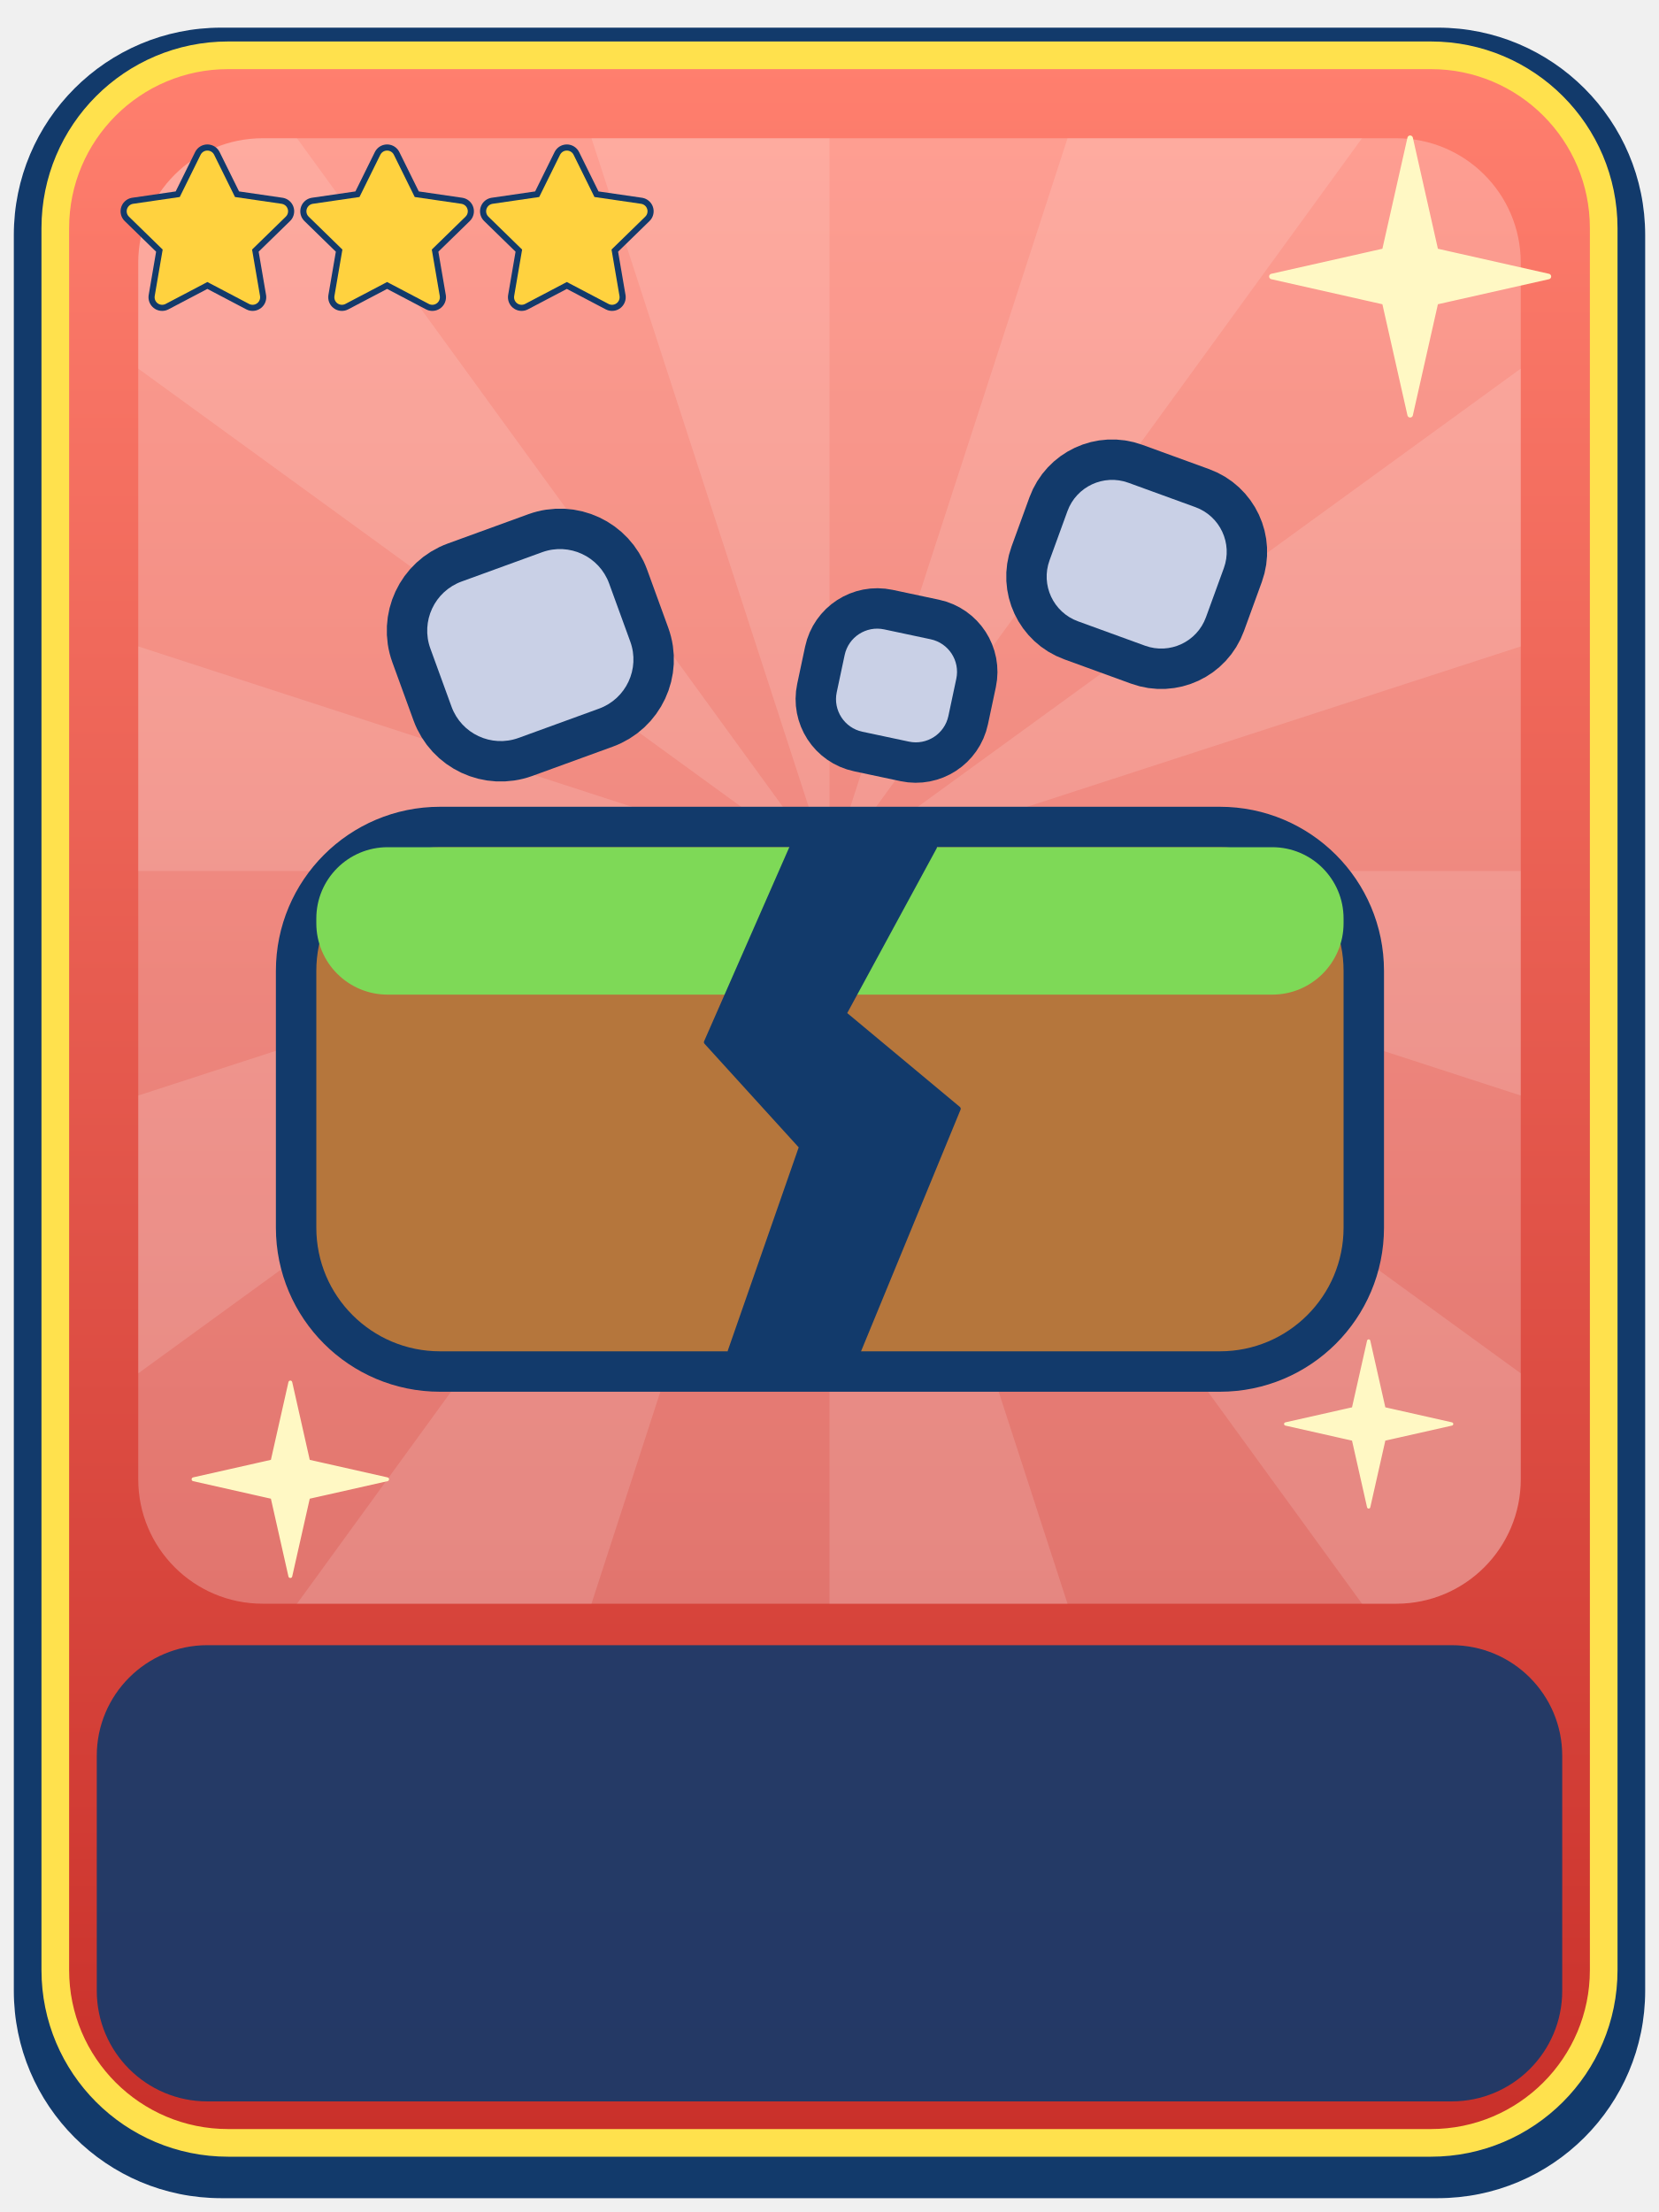
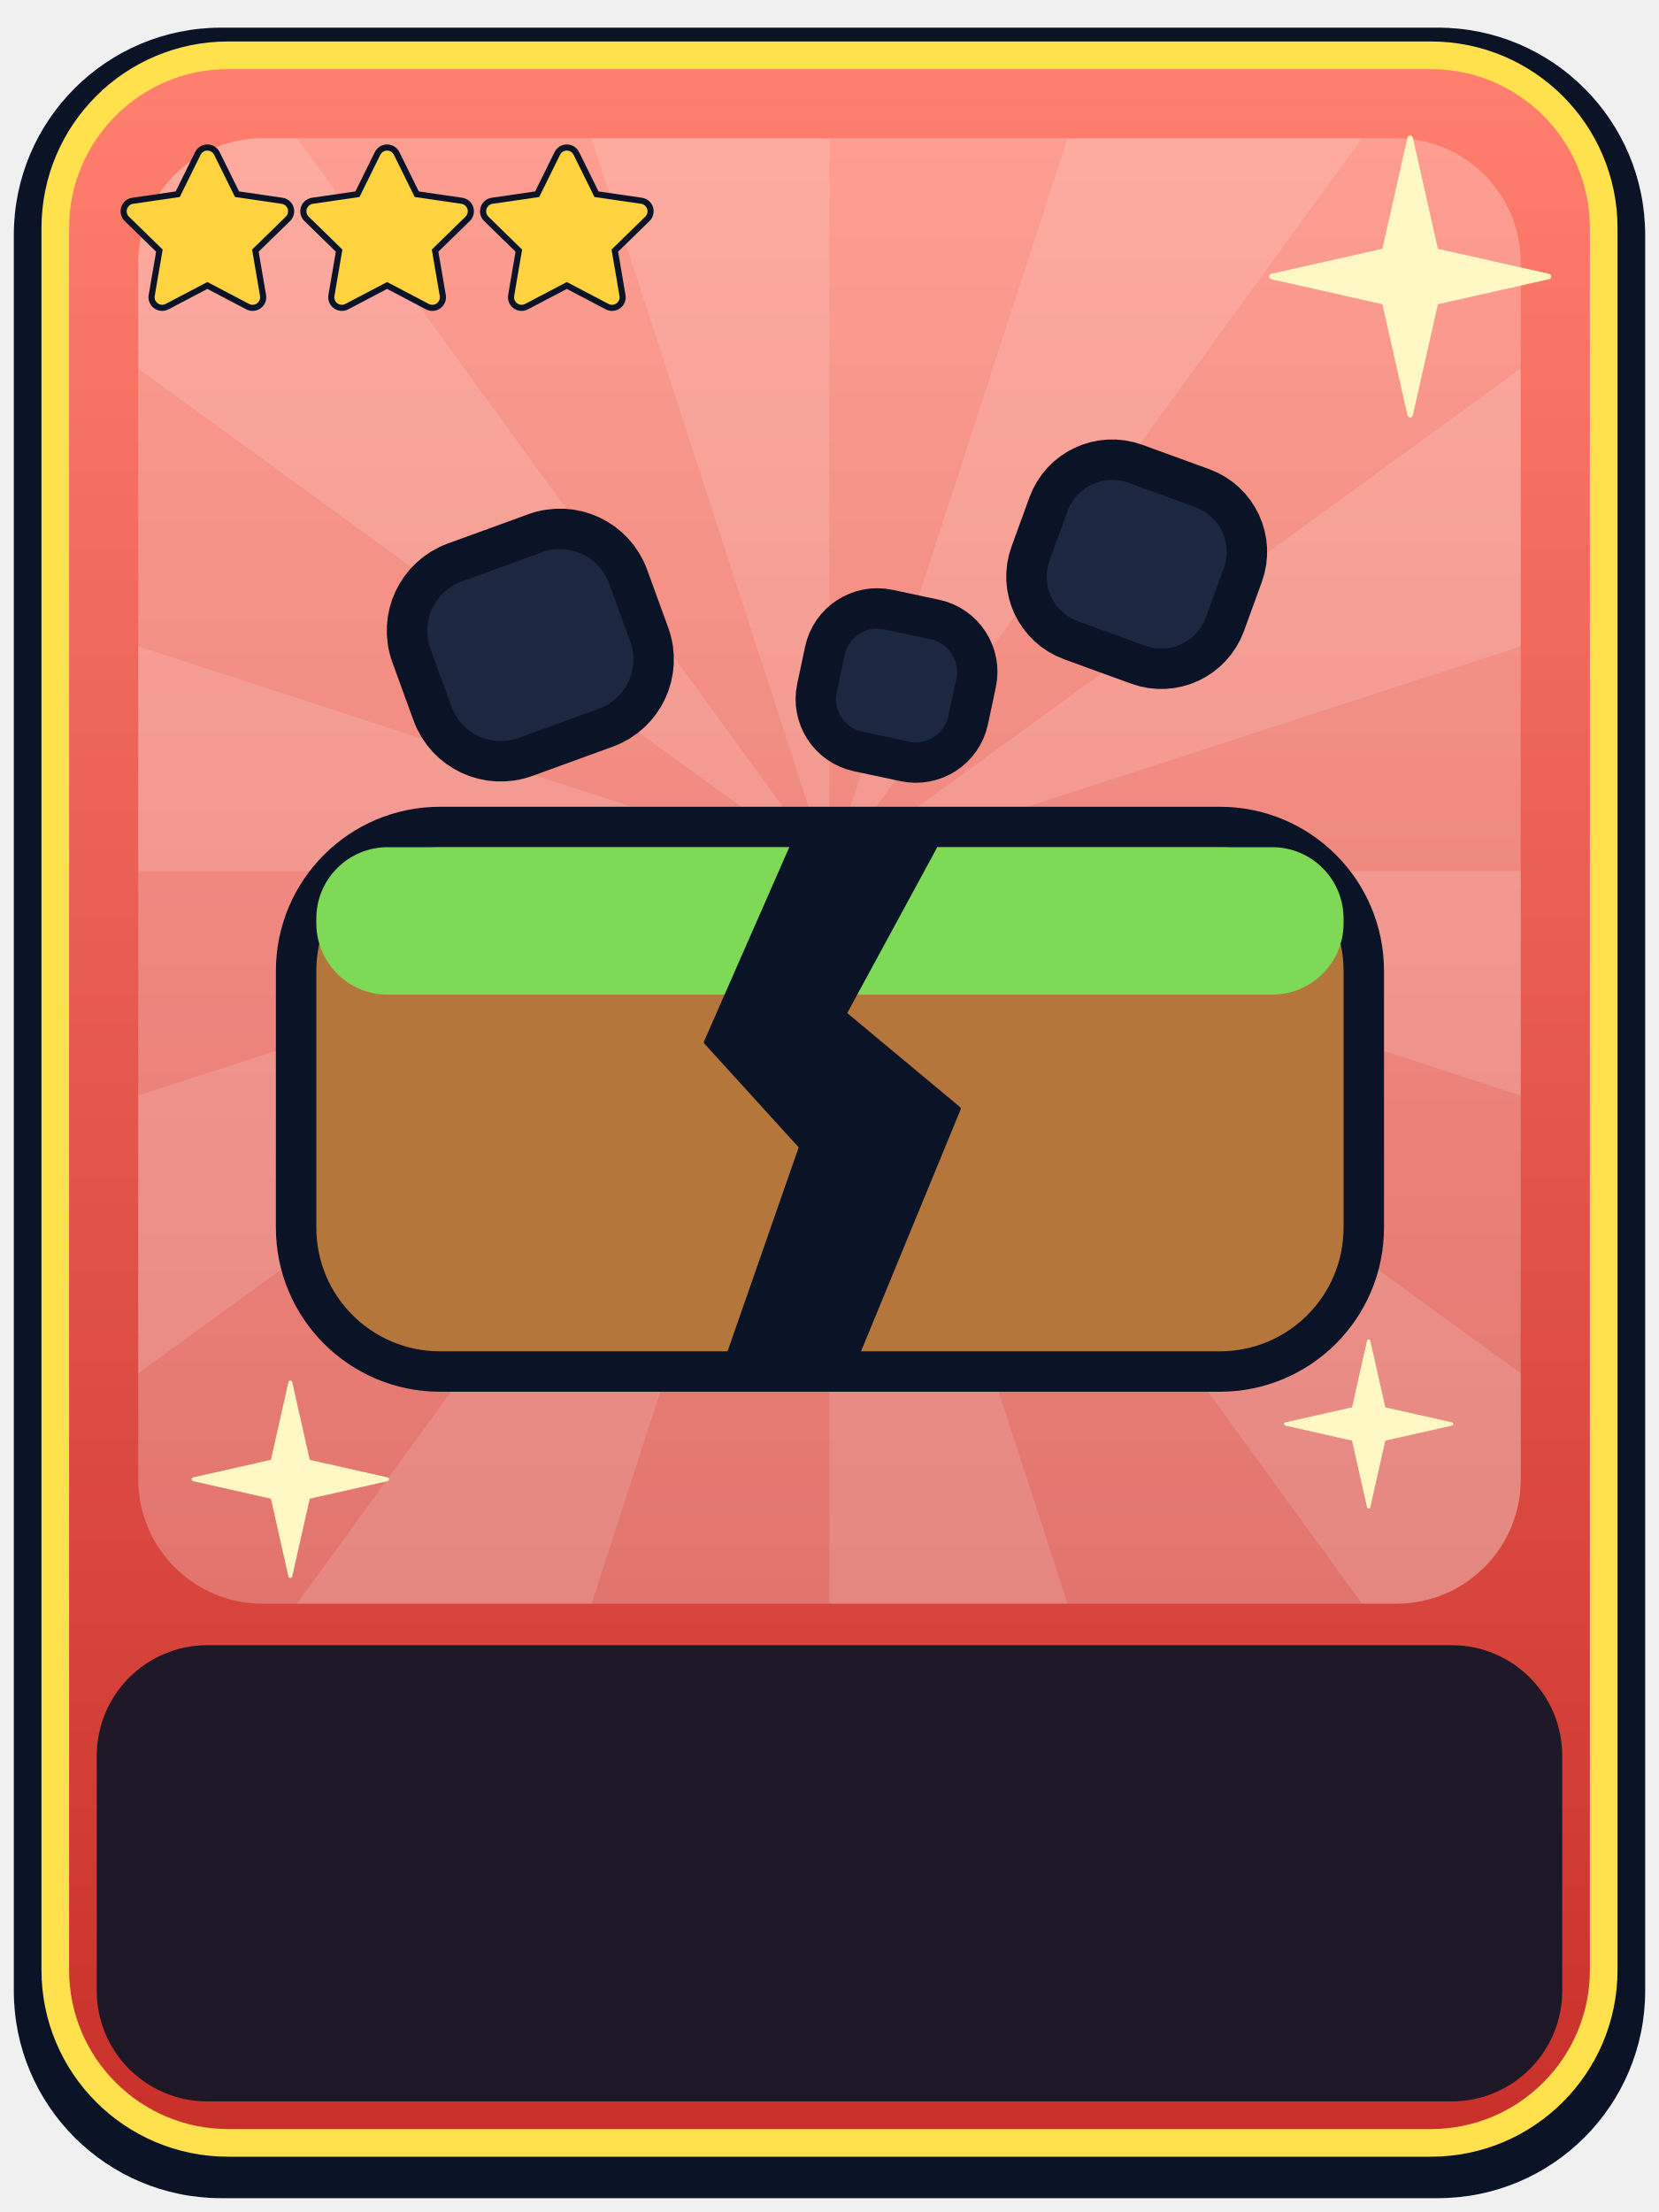
<svg xmlns="http://www.w3.org/2000/svg" width="240" height="320" viewBox="0 0 240 320">
  <defs>
    <linearGradient id="g" x1="0" y1="0" x2="0" y2="1">
      <stop offset="0" stop-color="#ff7f6e" />
      <stop offset="1" stop-color="#c9302a" />
    </linearGradient>
    <clipPath id="p">
      <rect x="20" y="20" width="200" height="212" rx="18" />
    </clipPath>
  </defs>
-   <rect x="2" y="4" width="236" height="314" rx="30" fill="#123a6b" />
+   <rect x="2" y="4" width="236" height="314" rx="30" fill="#0a1426" />
  <rect x="8" y="8" width="224" height="302" rx="25" fill="url(#g)" stroke="#ffe14d" stroke-width="4" />
  <rect x="20" y="20" width="200" height="212" rx="18" fill="#ffffff" opacity="0.26" />
  <g clip-path="url(#p)">
    <polygon points="120,126 310.0,126.0 300.7,184.7" fill="#ffffff" opacity="0.13" />
    <polygon points="120,126 273.7,237.7 231.7,279.7" fill="#ffffff" opacity="0.13" />
    <polygon points="120,126 178.7,306.7 120.0,316.0" fill="#ffffff" opacity="0.13" />
    <polygon points="120,126 61.3,306.7 8.3,279.7" fill="#ffffff" opacity="0.13" />
    <polygon points="120,126 -33.7,237.7 -60.7,184.7" fill="#ffffff" opacity="0.13" />
    <polygon points="120,126 -70.0,126.0 -60.7,67.3" fill="#ffffff" opacity="0.13" />
    <polygon points="120,126 -33.7,14.3 8.3,-27.7" fill="#ffffff" opacity="0.13" />
    <polygon points="120,126 61.3,-54.7 120.0,-64.0" fill="#ffffff" opacity="0.13" />
    <polygon points="120,126 178.7,-54.7 231.7,-27.7" fill="#ffffff" opacity="0.13" />
    <polygon points="120,126 273.7,14.3 300.7,67.3" fill="#ffffff" opacity="0.13" />
  </g>
  <g transform="translate(32 40) scale(0.344)">
-     <rect x="40" y="240" width="432" height="212" rx="52" fill="#123a6b" stroke="#123a6b" stroke-width="34" stroke-linejoin="round" stroke-linecap="round" />
-     <rect x="90" y="120" width="80" height="70" rx="22" transform="rotate(-20 130.0 155.0)" fill="#123a6b" stroke="#123a6b" stroke-width="34" stroke-linejoin="round" stroke-linecap="round" />
-     <rect x="350" y="90" width="70" height="62" rx="20" transform="rotate(20 385.0 121.0)" fill="#123a6b" stroke="#123a6b" stroke-width="34" stroke-linejoin="round" stroke-linecap="round" />
-     <rect x="260" y="150" width="48" height="44" rx="14" transform="rotate(12 284.0 172.0)" fill="#123a6b" stroke="#123a6b" stroke-width="34" stroke-linejoin="round" stroke-linecap="round" />
+     <rect x="40" y="240" width="432" height="212" rx="52" fill="#0a1426" stroke="#0a1426" stroke-width="34" stroke-linejoin="round" stroke-linecap="round" />
+     <rect x="90" y="120" width="80" height="70" rx="22" transform="rotate(-20 130.0 155.0)" fill="#0a1426" stroke="#0a1426" stroke-width="34" stroke-linejoin="round" stroke-linecap="round" />
+     <rect x="350" y="90" width="70" height="62" rx="20" transform="rotate(20 385.0 121.0)" fill="#0a1426" stroke="#0a1426" stroke-width="34" stroke-linejoin="round" stroke-linecap="round" />
+     <rect x="260" y="150" width="48" height="44" rx="14" transform="rotate(12 284.0 172.0)" fill="#0a1426" stroke="#0a1426" stroke-width="34" stroke-linejoin="round" stroke-linecap="round" />
    <rect x="40" y="240" width="432" height="212" rx="52" fill="#b5763c" />
    <rect x="40" y="240" width="432" height="62" rx="30" fill="#7ed957" />
-     <polygon points="240,240 300,240 262,310 310,350 268,452 214,452 244,366 204,322" fill="#123a6b" stroke="#123a6b" stroke-width="2" stroke-linejoin="round" stroke-linecap="round" />
-     <rect x="90" y="120" width="80" height="70" rx="22" transform="rotate(-20 130.0 155.0)" fill="#c9d0e6" />
-     <rect x="350" y="90" width="70" height="62" rx="20" transform="rotate(20 385.0 121.0)" fill="#c9d0e6" />
-     <rect x="260" y="150" width="48" height="44" rx="14" transform="rotate(12 284.0 172.0)" fill="#c9d0e6" />
+     <polygon points="240,240 300,240 262,310 310,350 268,452 214,452 244,366 204,322" fill="#0a1426" stroke="#0a1426" stroke-width="2" stroke-linejoin="round" stroke-linecap="round" />
+     <rect x="90" y="120" width="80" height="70" rx="22" transform="rotate(-20 130.0 155.0)" fill="#1c2740" />
+     <rect x="350" y="90" width="70" height="62" rx="20" transform="rotate(20 385.0 121.0)" fill="#1c2740" />
+     <rect x="260" y="150" width="48" height="44" rx="14" transform="rotate(12 284.0 172.0)" fill="#1c2740" />
  </g>
-   <rect x="14" y="238" width="212" height="66" rx="16" fill="#123a6b" opacity="0.9" />
+   <rect x="14" y="238" width="212" height="66" rx="16" fill="#0a1426" opacity="0.9" />
  <g transform="translate(30 34) scale(0.052)">
-     <polygon points="0.0,-214.0 62.9,-86.6 203.5,-66.1 101.8,33.1 125.8,173.1 0.0,107.0 -125.8,173.1 -101.8,33.1 -203.5,-66.1 -62.9,-86.6" fill="#123a6b" stroke="#123a6b" stroke-width="76" stroke-linejoin="round" stroke-linecap="round" />
+     <polygon points="0.0,-214.0 62.9,-86.6 203.5,-66.1 101.8,33.1 125.8,173.1 0.0,107.0 -125.8,173.1 -101.8,33.1 -203.5,-66.1 -62.9,-86.6" fill="#0a1426" stroke="#0a1426" stroke-width="76" stroke-linejoin="round" stroke-linecap="round" />
    <polygon points="0.0,-214.0 62.9,-86.6 203.5,-66.1 101.8,33.1 125.8,173.1 0.0,107.0 -125.8,173.1 -101.8,33.1 -203.5,-66.1 -62.9,-86.6" fill="#ffd23f" stroke="#ffd23f" stroke-width="42" stroke-linejoin="round" stroke-linecap="round" />
  </g>
  <g transform="translate(56 34) scale(0.052)">
-     <polygon points="0.0,-214.0 62.9,-86.6 203.5,-66.1 101.8,33.1 125.8,173.1 0.0,107.0 -125.8,173.1 -101.8,33.1 -203.5,-66.1 -62.9,-86.6" fill="#123a6b" stroke="#123a6b" stroke-width="76" stroke-linejoin="round" stroke-linecap="round" />
+     <polygon points="0.0,-214.0 62.9,-86.6 203.5,-66.1 101.8,33.1 125.8,173.1 0.0,107.0 -125.8,173.1 -101.8,33.1 -203.5,-66.1 -62.9,-86.6" fill="#0a1426" stroke="#0a1426" stroke-width="76" stroke-linejoin="round" stroke-linecap="round" />
    <polygon points="0.0,-214.0 62.9,-86.6 203.5,-66.1 101.8,33.1 125.8,173.1 0.0,107.0 -125.8,173.1 -101.8,33.1 -203.5,-66.1 -62.9,-86.6" fill="#ffd23f" stroke="#ffd23f" stroke-width="42" stroke-linejoin="round" stroke-linecap="round" />
  </g>
  <g transform="translate(82 34) scale(0.052)">
-     <polygon points="0.0,-214.0 62.9,-86.6 203.5,-66.1 101.8,33.1 125.8,173.1 0.0,107.0 -125.8,173.1 -101.8,33.1 -203.5,-66.1 -62.9,-86.6" fill="#123a6b" stroke="#123a6b" stroke-width="76" stroke-linejoin="round" stroke-linecap="round" />
+     <polygon points="0.0,-214.0 62.9,-86.6 203.5,-66.1 101.8,33.1 125.8,173.1 0.0,107.0 -125.8,173.1 -101.8,33.1 -203.5,-66.1 -62.9,-86.6" fill="#0a1426" stroke="#0a1426" stroke-width="76" stroke-linejoin="round" stroke-linecap="round" />
    <polygon points="0.0,-214.0 62.9,-86.6 203.5,-66.1 101.8,33.1 125.8,173.1 0.0,107.0 -125.8,173.1 -101.8,33.1 -203.5,-66.1 -62.9,-86.6" fill="#ffd23f" stroke="#ffd23f" stroke-width="42" stroke-linejoin="round" stroke-linecap="round" />
  </g>
  <g transform="translate(204 40) scale(0.2)">
    <polygon points="0.0,-100.0 18.4,-18.4 100.0,0.0 18.4,18.4 0.0,100.0 -18.4,18.4 -100.0,0.0 -18.4,-18.4" fill="#fff8c4" stroke="#fff8c4" stroke-width="4" stroke-linejoin="round" stroke-linecap="round" />
  </g>
  <g transform="translate(42 214) scale(0.14)">
    <polygon points="0.0,-100.0 18.4,-18.4 100.0,0.0 18.4,18.4 0.0,100.0 -18.4,18.4 -100.0,0.0 -18.4,-18.4" fill="#fff8c4" stroke="#fff8c4" stroke-width="4" stroke-linejoin="round" stroke-linecap="round" />
  </g>
  <g transform="translate(198 206) scale(0.12)">
    <polygon points="0.0,-100.0 18.4,-18.4 100.0,0.0 18.4,18.4 0.0,100.0 -18.4,18.4 -100.0,0.0 -18.4,-18.4" fill="#fff8c4" stroke="#fff8c4" stroke-width="4" stroke-linejoin="round" stroke-linecap="round" />
  </g>
</svg>
